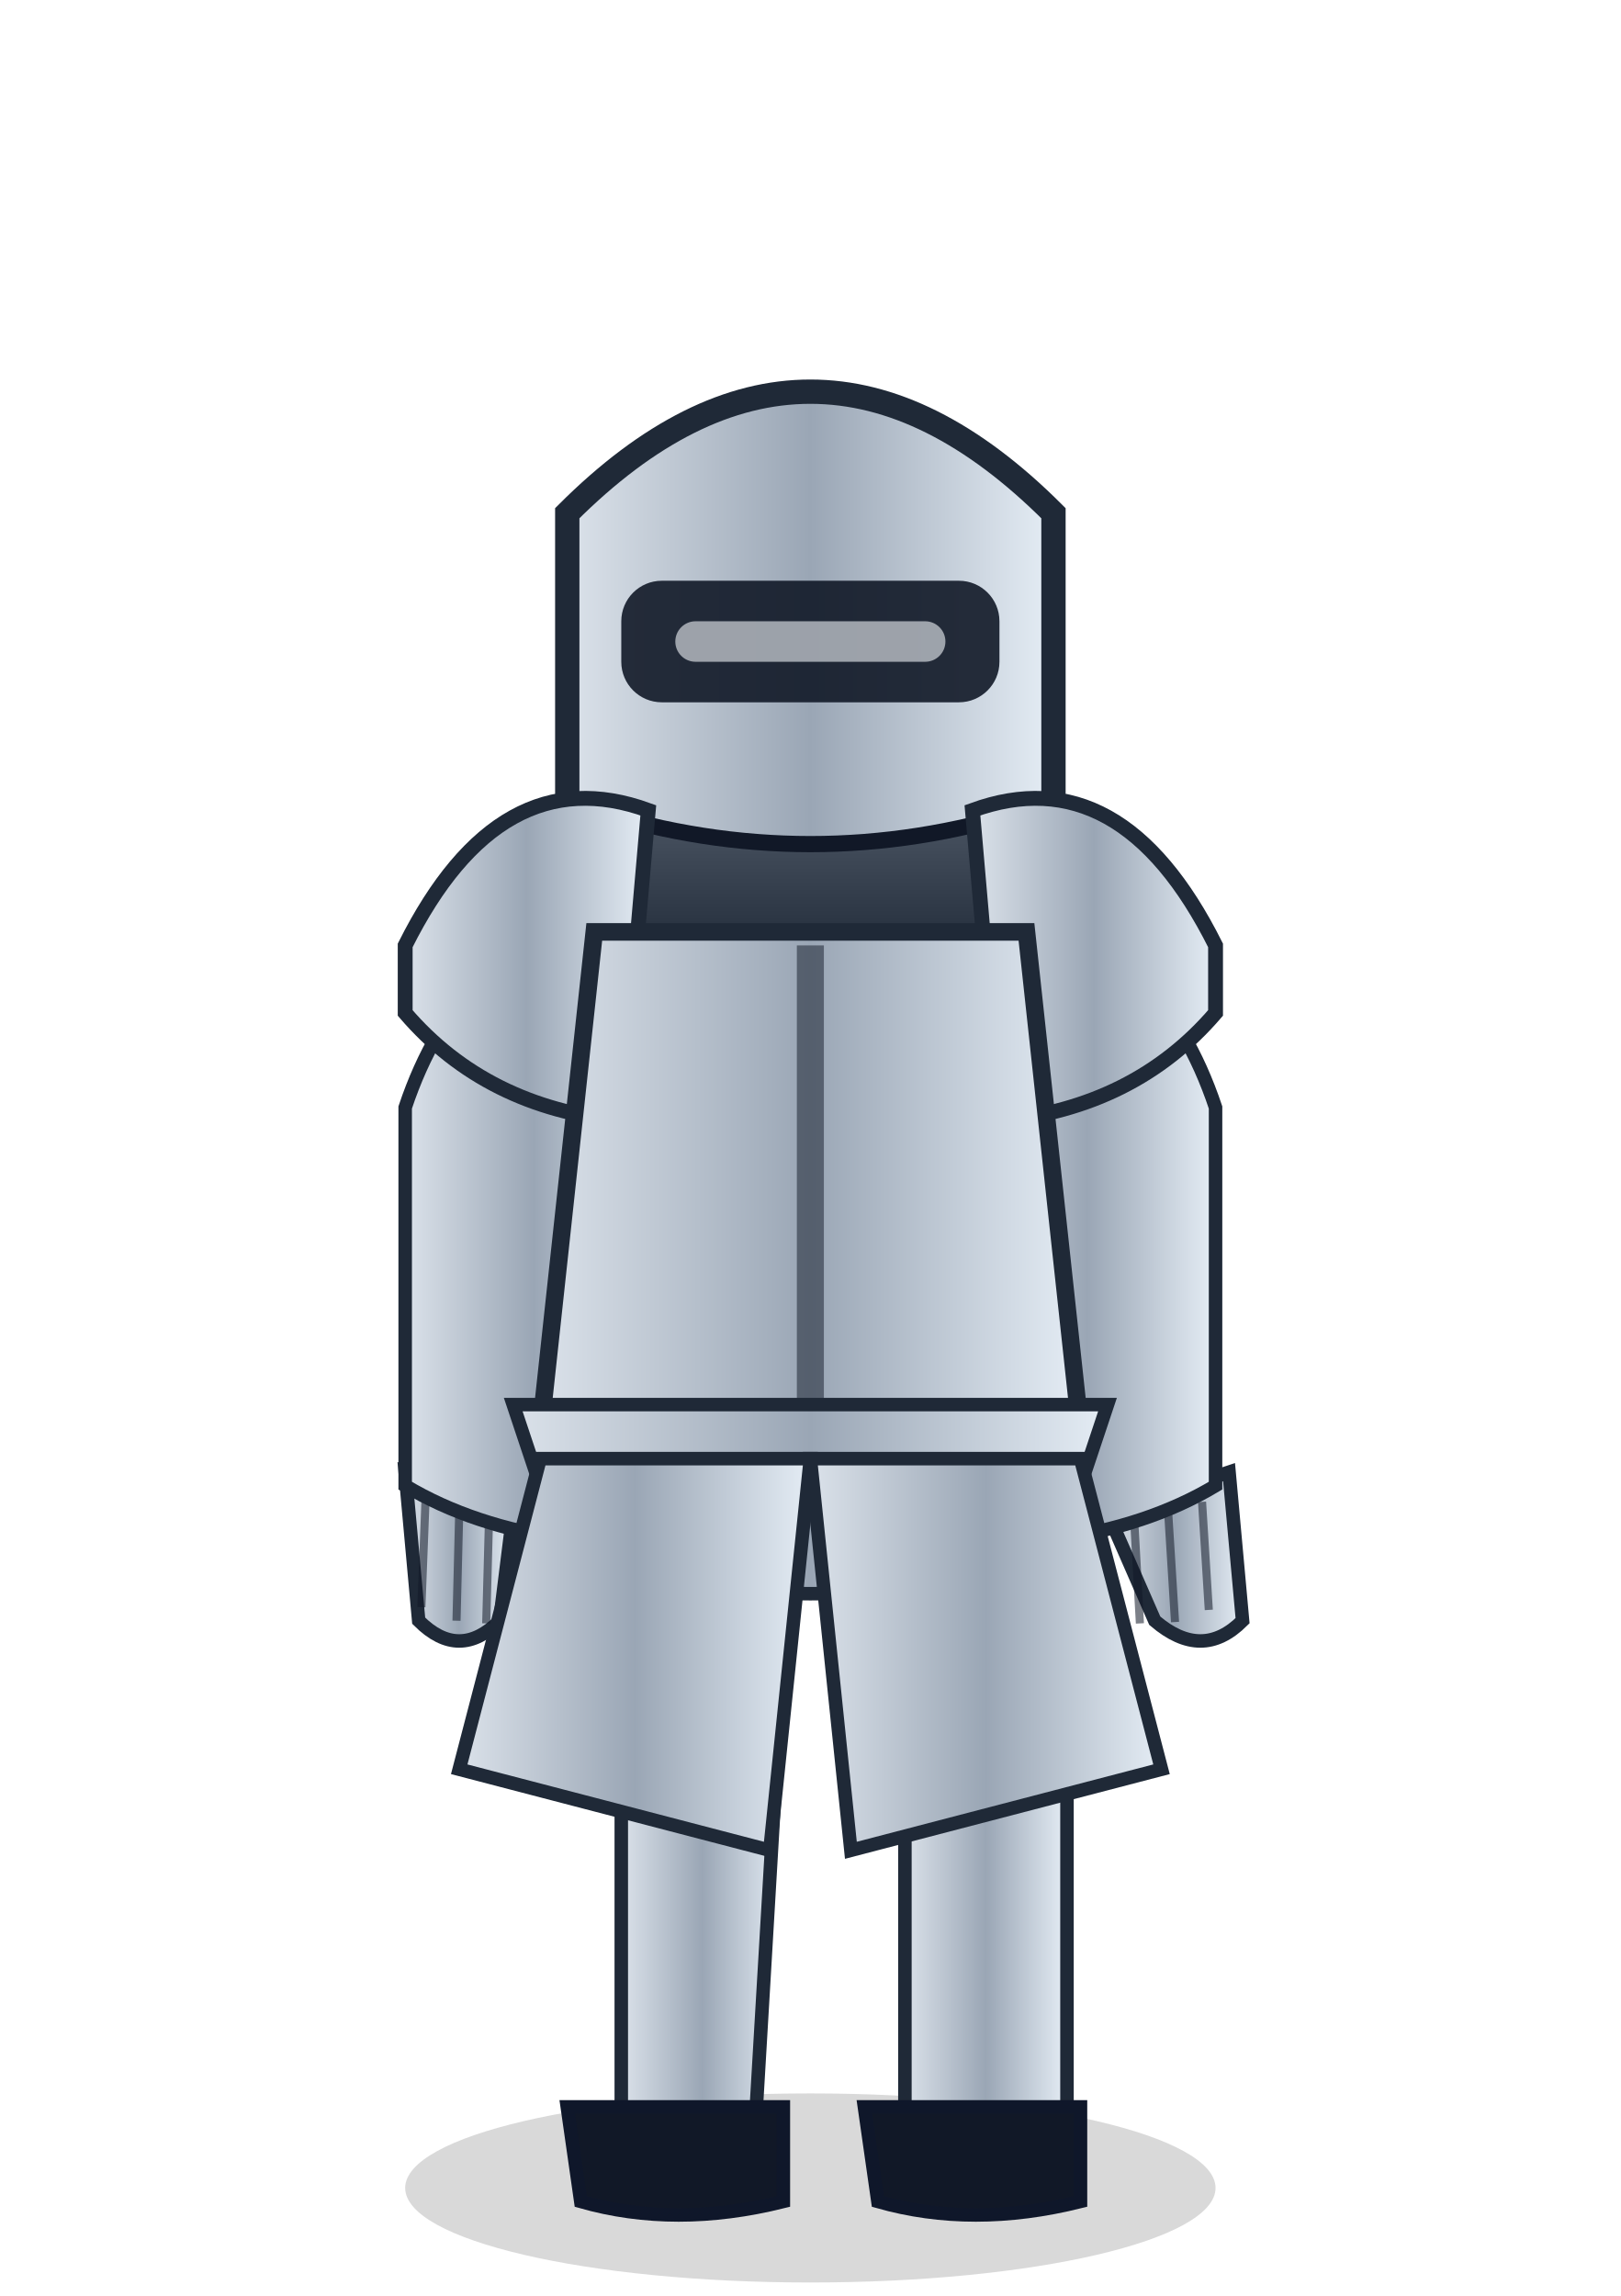
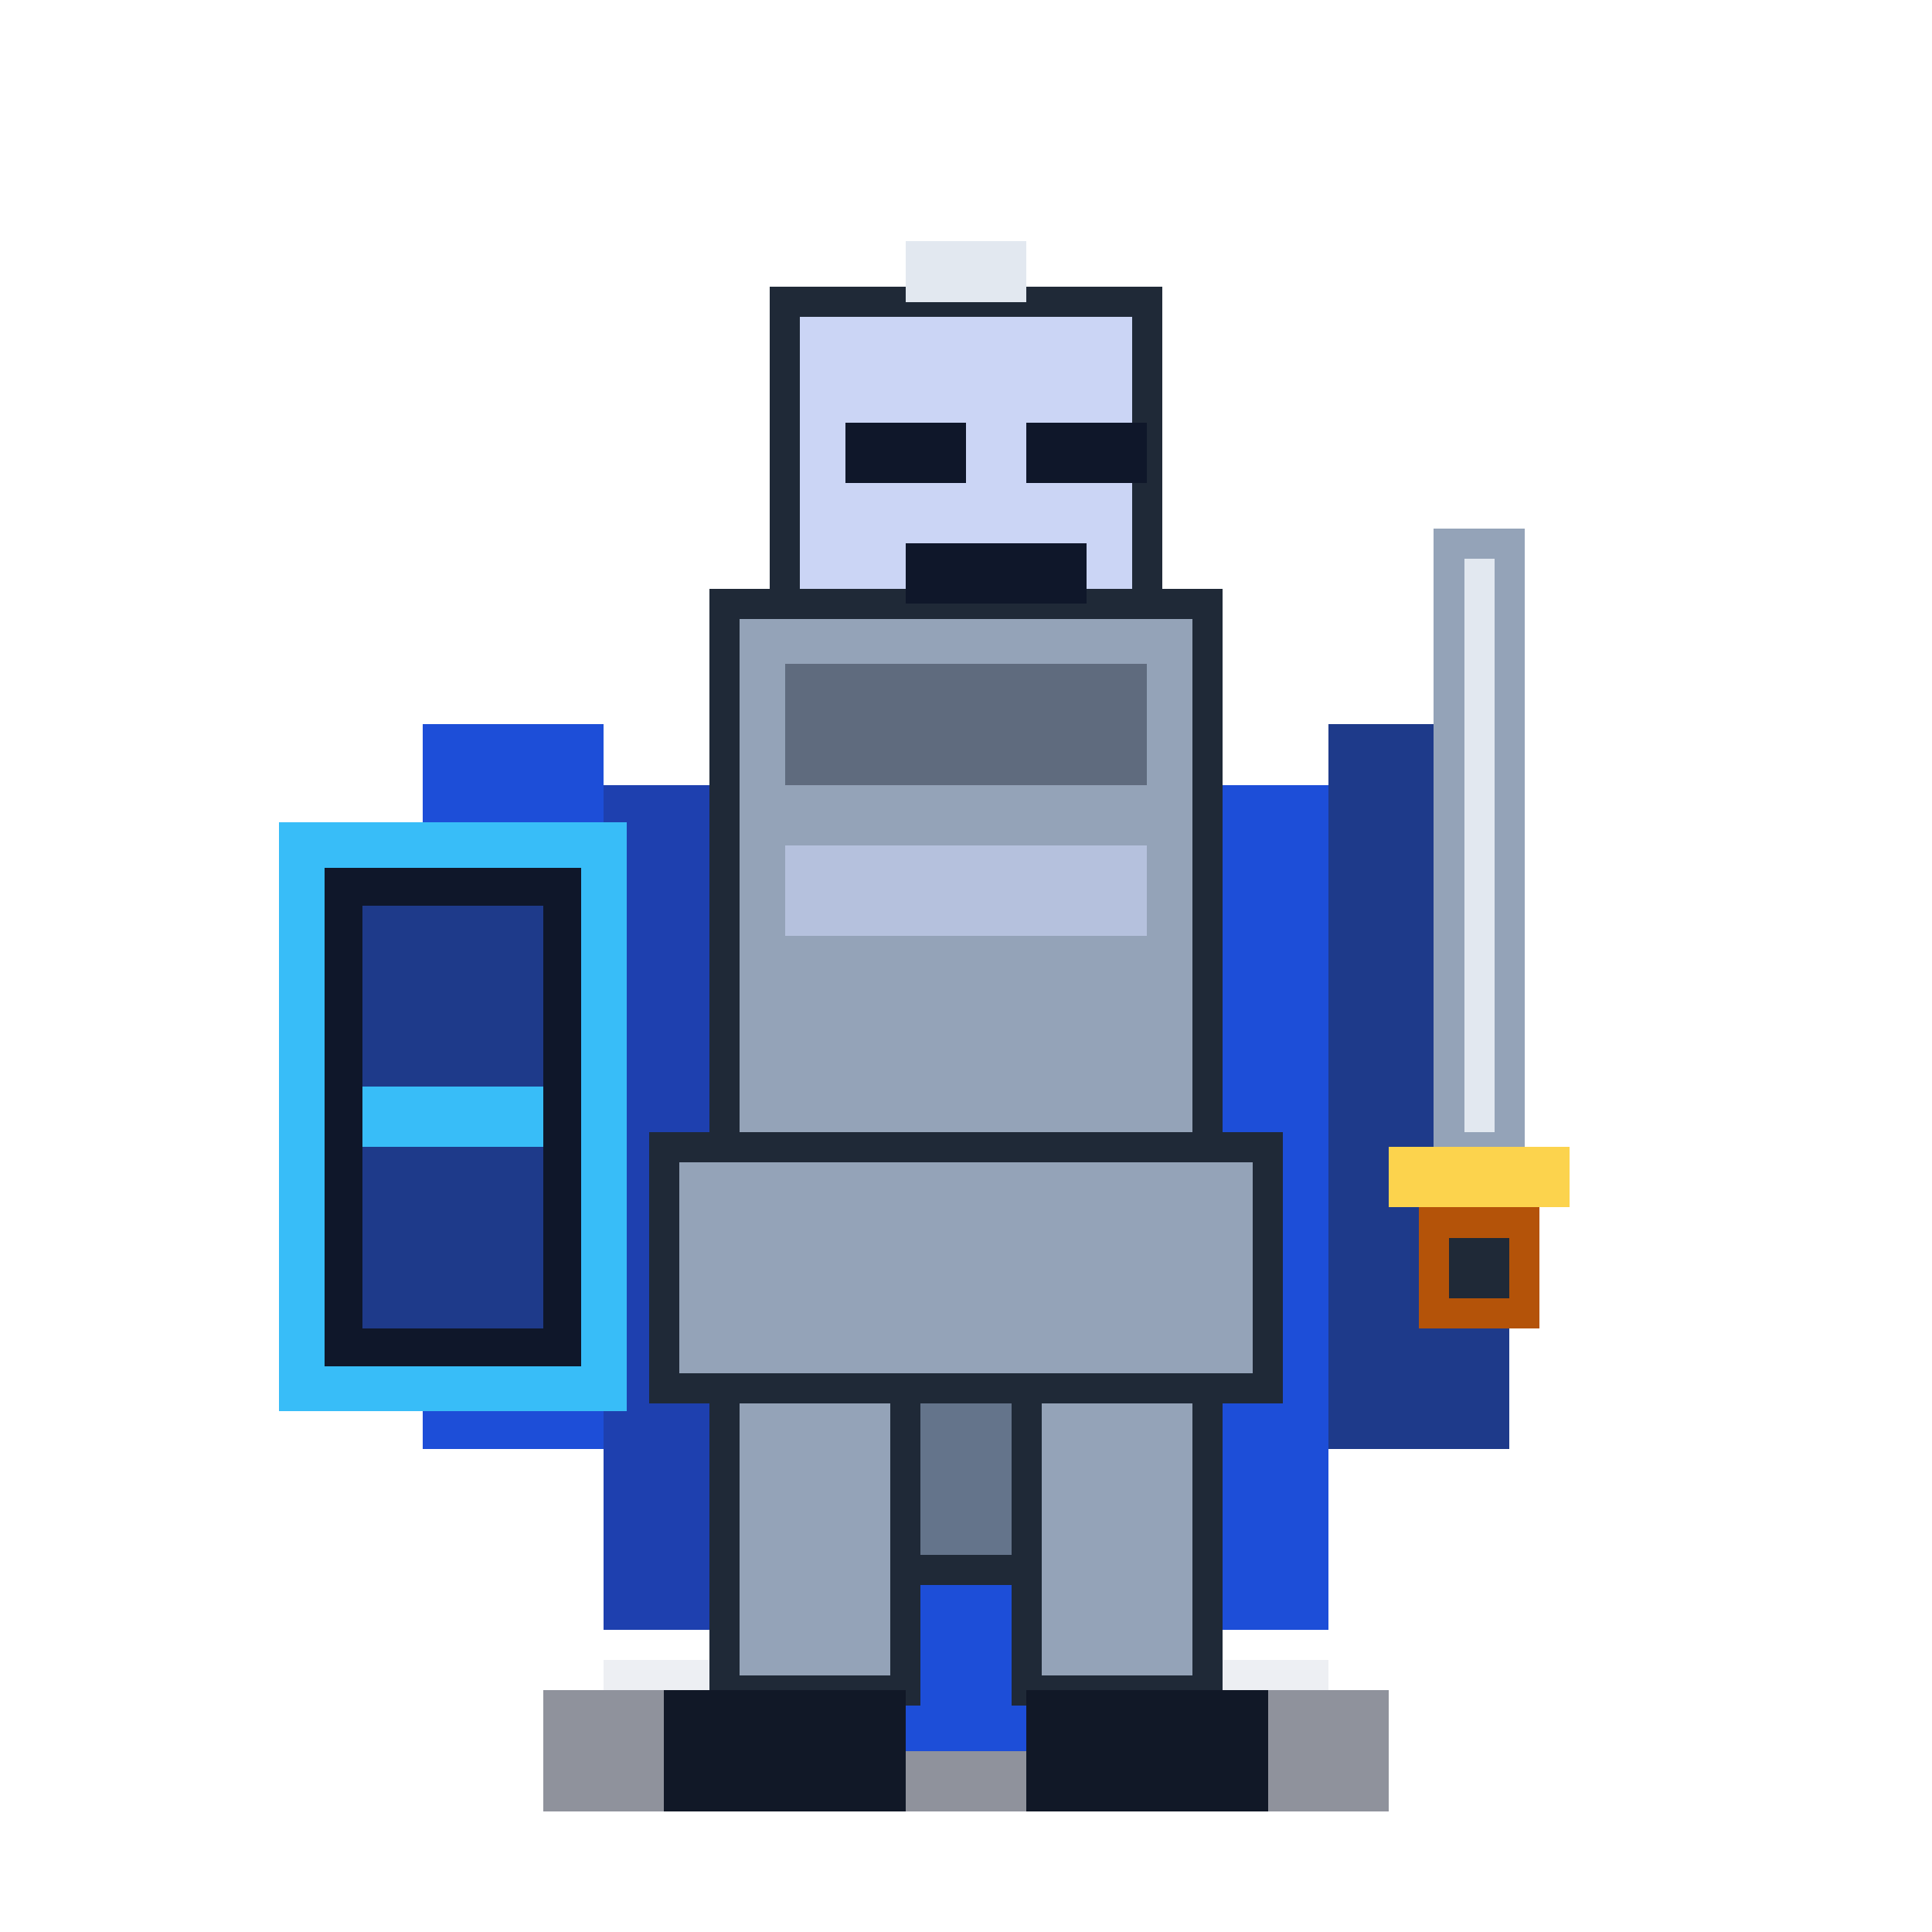
- <svg xmlns="http://www.w3.org/2000/svg" viewBox="0 0 120 170">
-   <defs>
-     <linearGradient id="steel" x1="0%" y1="0%" x2="100%" y2="0%">
-       <stop offset="0%" stop-color="#dbe2ea" />
-       <stop offset="50%" stop-color="#9aa6b5" />
-       <stop offset="100%" stop-color="#e5edf5" />
-     </linearGradient>
-     <linearGradient id="darkSteel" x1="0%" y1="0%" x2="0%" y2="100%">
-       <stop offset="0%" stop-color="#4b5563" />
-       <stop offset="100%" stop-color="#1f2937" />
-     </linearGradient>
-   </defs>
-   <ellipse cx="60" cy="162" rx="30" ry="7" fill="rgba(0,0,0,0.15)" />
-   <path d="M30 109            L38 112            L37 120            Q34 123 31 120            Z" fill="url(#steel)" stroke="#1f2937" stroke-width="1" />
-   <path d="M31.5 111.2 L31.2 119" stroke="rgba(17,24,39,0.55)" stroke-width="0.6" />
-   <path d="M34 112 L33.8 120" stroke="rgba(17,24,39,0.55)" stroke-width="0.6" />
-   <path d="M36.2 112.7 L36 120.2" stroke="rgba(17,24,39,0.55)" stroke-width="0.6" />
-   <path d="M82 112            L91 109            L92 120            Q89 123 85.5 120            Z" fill="url(#steel)" stroke="#1f2937" stroke-width="1" />
-   <path d="M84 113 L84.4 120.2" stroke="rgba(17,24,39,0.55)" stroke-width="0.6" />
-   <path d="M86.5 112.1 L87 120.1" stroke="rgba(17,24,39,0.55)" stroke-width="0.6" />
-   <path d="M89 111.2 L89.5 119.2" stroke="rgba(17,24,39,0.55)" stroke-width="0.6" />
-   <path d="M30 82 Q34 70 45 67 L49 82 L42 114 Q35 113 30 110 Z" fill="url(#steel)" stroke="#1f2937" stroke-width="1" />
-   <path d="M90 82 Q86 70 75 67 L71 82 L78 114 Q85 113 90 110 Z" fill="url(#steel)" stroke="#1f2937" stroke-width="1" />
-   <path d="M42 38 Q60 20 78 38 V60 Q60 66 42 60 Z" fill="url(#steel)" stroke="#1f2937" stroke-width="1.8" />
-   <rect x="46" y="43" width="28" height="9" rx="3" fill="#111827" opacity="0.9" />
-   <rect x="50" y="46" width="20" height="3" rx="1.5" fill="#d1d5db" opacity="0.7" />
-   <path d="M44 60 Q60 65 76 60 L78 69 Q60 74 42 69 Z" fill="url(#darkSteel)" stroke="#111827" stroke-width="1.2" />
-   <path d="M30 70 Q37 56 48 60 L46 83 Q36 82 30 75 Z" fill="url(#steel)" stroke="#1f2937" stroke-width="1.1" />
-   <path d="M90 70 Q83 56 72 60 L74 83 Q84 82 90 75 Z" fill="url(#steel)" stroke="#1f2937" stroke-width="1.1" />
-   <path d="M44 69            L76 69            L80 106            Q60 114 40 106            Z" fill="url(#steel)" stroke="#1f2937" stroke-width="1.3" />
-   <path d="M60 70 V110" stroke="rgba(17,24,39,0.5)" stroke-width="2" />
-   <path d="M38 104 H82 L78 116 Q60 120 42 116 Z" fill="url(#steel)" stroke="#1f2937" stroke-width="1" />
-   <path d="M46 122            L58 122            L56 156            Q51 158 46 156            Z" fill="url(#steel)" stroke="#1f2937" stroke-width="1" />
-   <path d="M67 122            L79 122            L79 156            Q74 158 67 156            Z" fill="url(#steel)" stroke="#1f2937" stroke-width="1" />
-   <path d="M40 108            H60            L57 137            L34 131            Z" fill="url(#steel)" stroke="#1f2937" stroke-width="1" />
-   <path d="M80 108            H60            L63 137            L86 131            Z" fill="url(#steel)" stroke="#1f2937" stroke-width="1" />
-   <path d="M42 156 H58 V163 Q50 165 43 163 Z" fill="#111827" stroke="#0f172a" stroke-width="1" />
-   <path d="M64 156 H80 V163 Q72 165 65 163 Z" fill="#111827" stroke="#0f172a" stroke-width="1" />
+ <svg xmlns="http://www.w3.org/2000/svg" viewBox="0 0 64 64" role="img" aria-hidden="true" shape-rendering="crispEdges">
+   <rect width="64" height="64" fill="none" />
+   <g opacity="0.85">
+     <rect x="18" y="56" width="28" height="4" fill="rgba(15,23,42,0.55)" />
+     <rect x="20" y="55" width="24" height="1" fill="rgba(148,163,184,0.2)" />
+   </g>
+   <g class="cape-shape">
+     <rect x="14" y="24" width="6" height="24" fill="#1d4ed8" />
+     <rect x="44" y="24" width="6" height="24" fill="#1e3a8a" />
+     <rect x="20" y="26" width="6" height="28" fill="#1e40af" />
+     <rect x="38" y="26" width="6" height="28" fill="#1d4ed8" />
+     <rect x="26" y="28" width="12" height="30" fill="#1d4ed8" />
+   </g>
+   <g class="armor-core">
+     <rect x="26" y="10" width="12" height="10" fill="#cbd5f5" stroke="#1f2937" stroke-width="1" />
+     <rect x="24" y="20" width="16" height="18" fill="#94a3b8" stroke="#1f2937" stroke-width="1" />
+     <rect x="22" y="38" width="20" height="8" fill="#94a3b8" stroke="#1f2937" stroke-width="1" />
+     <rect x="24" y="46" width="16" height="6" fill="#64748b" stroke="#1f2937" stroke-width="1" />
+   </g>
+   <g class="leg-group">
+     <rect class="leg-piece" x="24" y="46" width="6" height="10" fill="#94a3b8" stroke="#1f2937" stroke-width="1" />
+     <rect class="leg-piece" x="34" y="46" width="6" height="10" fill="#94a3b8" stroke="#1f2937" stroke-width="1" />
+     <rect class="leg-piece" x="22" y="56" width="8" height="4" fill="#111827" />
+     <rect class="leg-piece" x="34" y="56" width="8" height="4" fill="#111827" />
+   </g>
+   <g>
+     <rect x="28" y="14" width="4" height="2" fill="#0f172a" />
+     <rect x="34" y="14" width="4" height="2" fill="#0f172a" />
+     <rect x="30" y="18" width="6" height="2" fill="#0f172a" />
+     <rect x="30" y="8" width="4" height="2" fill="#e2e8f0" />
+   </g>
+   <g class="shield-group" transform="translate(6,24)">
+     <rect class="shield-outline" x="4" y="4" width="10" height="18" fill="#0f172a" stroke="#38bdf8" stroke-width="1.5" />
+     <rect x="6" y="6" width="6" height="14" fill="#1e3a8a" />
+     <rect x="6" y="12" width="6" height="2" fill="#38bdf8" />
+   </g>
+   <g class="sword-group" transform="translate(42,18)">
+     <rect class="sword-blade" x="6" y="0" width="2" height="20" fill="#e2e8f0" stroke="#94a3b8" stroke-width="1" />
+     <rect x="4" y="20" width="6" height="2" fill="#fcd34d" />
+     <rect x="5" y="22" width="4" height="4" fill="#b45309" />
+     <rect x="6" y="23" width="2" height="2" fill="#1f2937" />
+   </g>
+   <g>
+     <rect x="26" y="22" width="12" height="4" fill="#1f2937" opacity="0.45" />
+     <rect x="26" y="28" width="12" height="3" fill="#cbd5f5" opacity="0.6" />
+   </g>
</svg>
